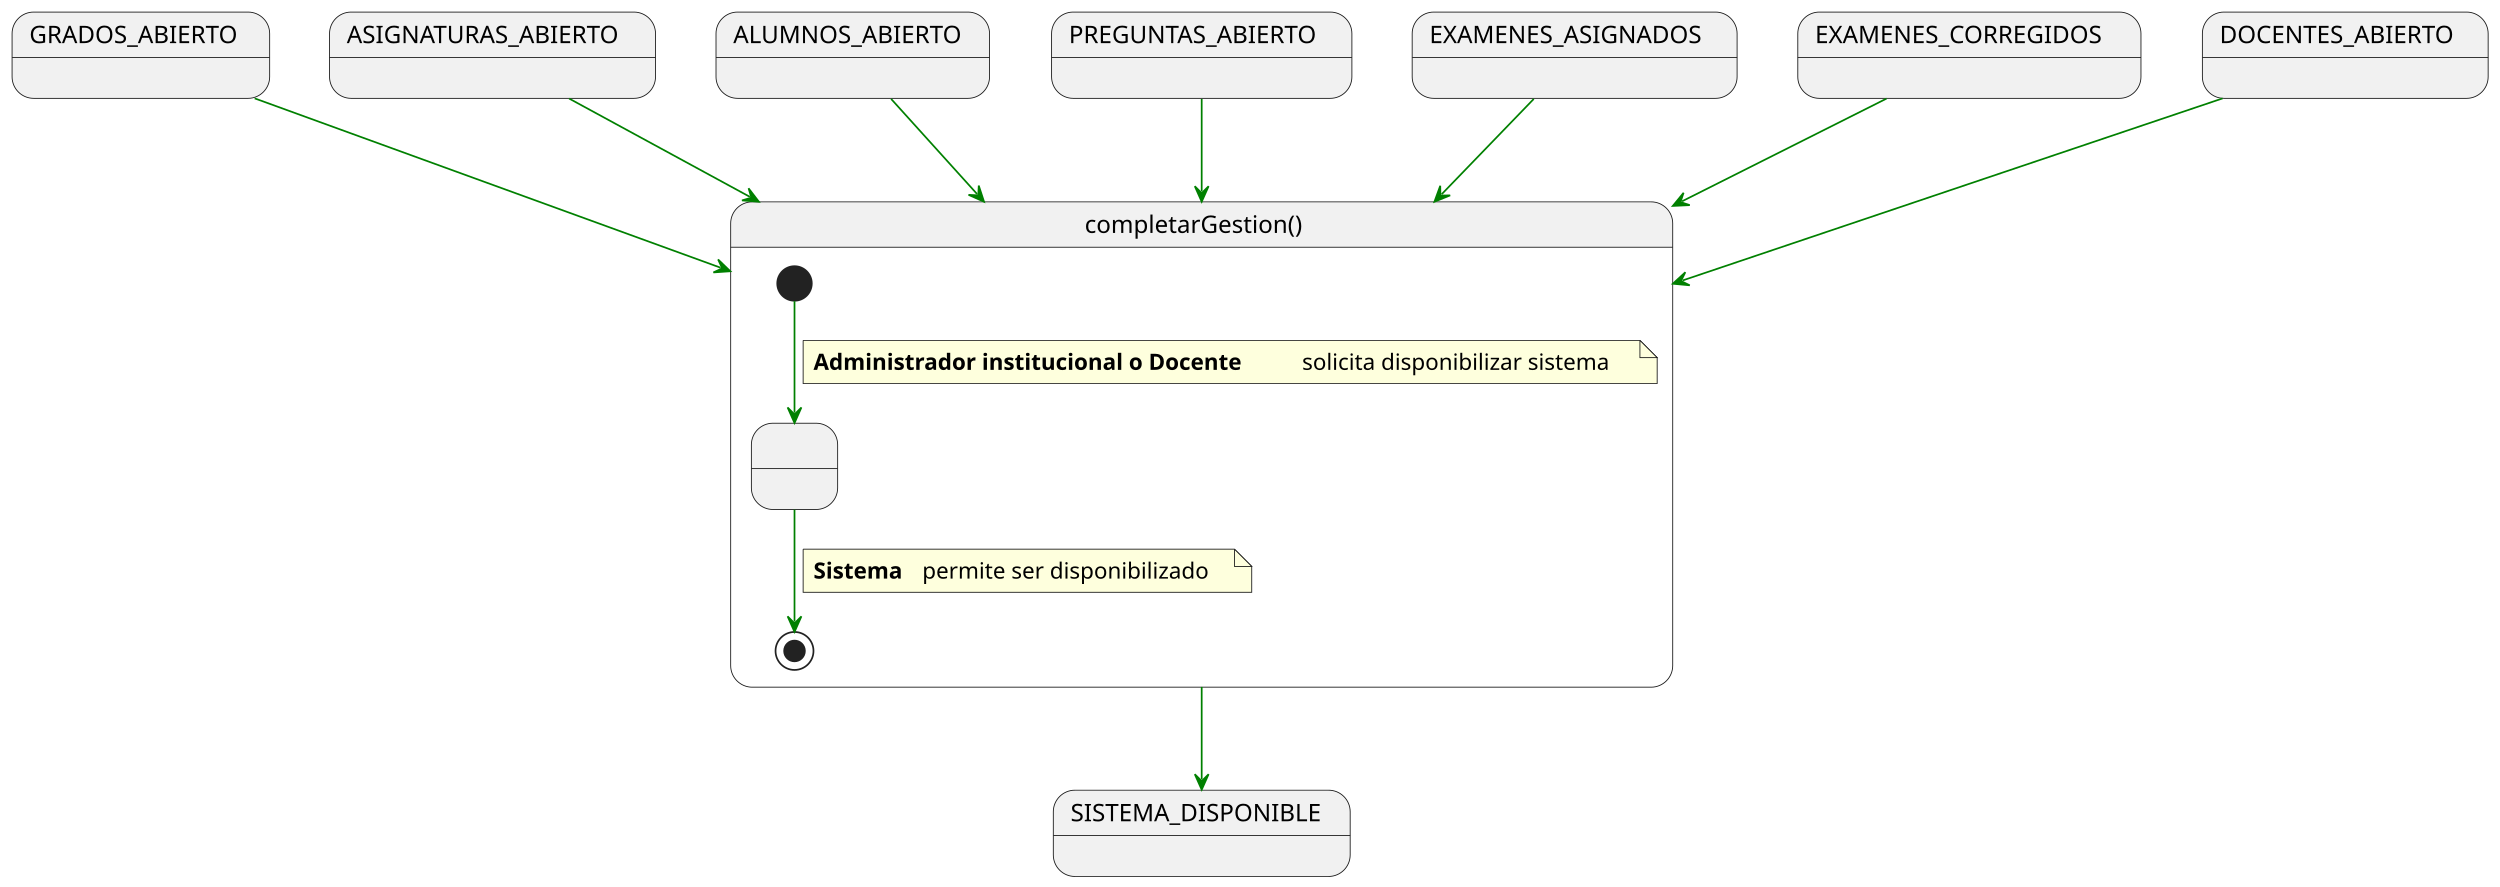
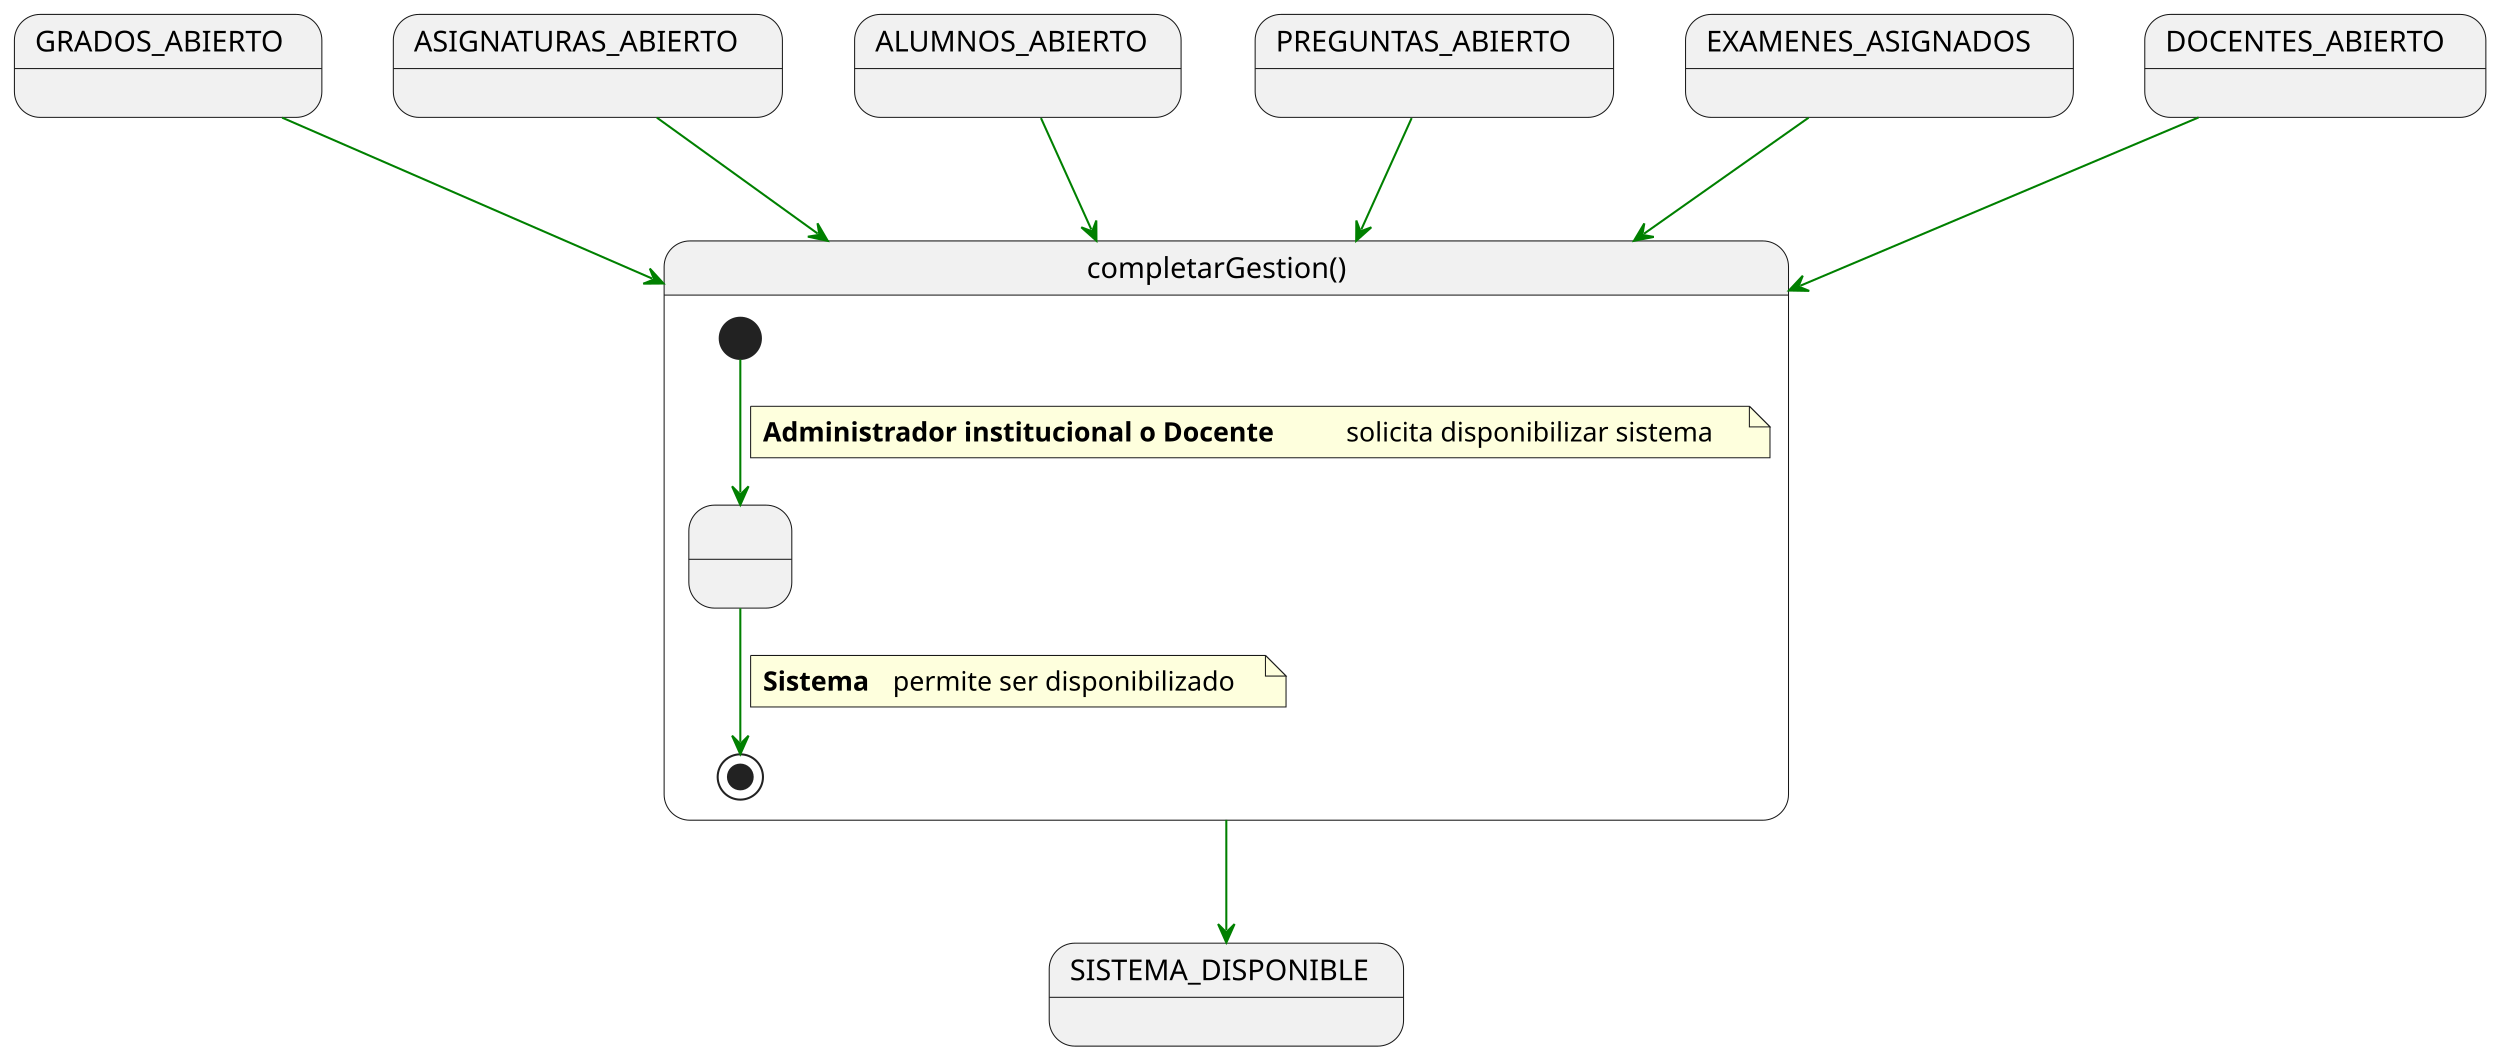
- <svg xmlns="http://www.w3.org/2000/svg" contentStyleType="text/css" data-diagram-type="STATE" height="514px" preserveAspectRatio="none" style="width:1449px;height:514px;background:#FFFFFF;" version="1.1" viewBox="0 0 1449 514" width="1449px" zoomAndPan="magnify">
+ <svg xmlns="http://www.w3.org/2000/svg" contentStyleType="text/css" data-diagram-type="STATE" height="514px" preserveAspectRatio="none" style="width:1214px;height:514px;background:#FFFFFF;" version="1.1" viewBox="0 0 1214 514" width="1214px" zoomAndPan="magnify">
  <defs />
  <g>
-     <path d="M436,117 L957,117 A12.5,12.5 0 0 1 969.5,129.5 L969.5,143.297 L423.5,143.297 L423.5,129.5 A12.5,12.5 0 0 1 436,117" fill="#F1F1F1" />
-     <rect fill="none" height="281.297" rx="12.5" ry="12.5" style="stroke:#181818;stroke-width:0.5;" width="546" x="423.5" y="117" />
-     <line style="stroke:#181818;stroke-width:0.5;" x1="423.5" x2="969.5" y1="143.297" y2="143.297" />
-     <text fill="#000000" font-family="sans-serif" font-size="14" lengthAdjust="spacing" textLength="135.611" x="628.694" y="134.995">completarGestion()</text>
+     <path d="M335,117 L856,117 A12.5,12.5 0 0 1 868.5,129.5 L868.5,143.297 L322.5,143.297 L322.5,129.5 A12.5,12.5 0 0 1 335,117" fill="#F1F1F1" />
+     <rect fill="none" height="281.297" rx="12.5" ry="12.5" style="stroke:#181818;stroke-width:0.5;" width="546" x="322.5" y="117" />
+     <line style="stroke:#181818;stroke-width:0.5;" x1="322.5" x2="868.5" y1="143.297" y2="143.297" />
+     <text fill="#000000" font-family="sans-serif" font-size="14" lengthAdjust="spacing" textLength="135.611" x="527.694" y="134.995">completarGestion()</text>
    <g id="completarGestion.PresentandoOpciones">
-       <rect fill="#F1F1F1" height="50" rx="12.5" ry="12.5" style="stroke:#181818;stroke-width:0.5;" width="50" x="435.5" y="245.297" />
-       <line style="stroke:#181818;stroke-width:0.5;" x1="435.5" x2="485.5" y1="271.594" y2="271.594" />
-       <text fill="#000000" font-family="sans-serif" font-size="14" lengthAdjust="spacing" textLength="4.45" x="458.275" y="263.292"> </text>
+       <rect fill="#F1F1F1" height="50" rx="12.5" ry="12.5" style="stroke:#181818;stroke-width:0.5;" width="50" x="334.5" y="245.297" />
+       <line style="stroke:#181818;stroke-width:0.5;" x1="334.5" x2="384.5" y1="271.594" y2="271.594" />
+       <text fill="#000000" font-family="sans-serif" font-size="14" lengthAdjust="spacing" textLength="4.45" x="357.275" y="263.292"> </text>
    </g>
-     <ellipse cx="460.5" cy="164.297" fill="#222222" rx="10" ry="10" style="stroke:#222222;stroke-width:1;" />
-     <ellipse cx="460.5" cy="377.297" fill="none" rx="11" ry="11" style="stroke:#222222;stroke-width:1;" />
-     <ellipse cx="460.5" cy="377.297" fill="#222222" rx="6" ry="6" style="stroke:#222222;stroke-width:1;" />
+     <ellipse cx="359.5" cy="164.297" fill="#222222" rx="10" ry="10" style="stroke:#222222;stroke-width:1;" />
+     <ellipse cx="359.5" cy="377.297" fill="none" rx="11" ry="11" style="stroke:#222222;stroke-width:1;" />
+     <ellipse cx="359.5" cy="377.297" fill="#222222" rx="6" ry="6" style="stroke:#222222;stroke-width:1;" />
    <g class="link" data-entity-1=".start.completarGestion" data-entity-2="PresentandoOpciones" data-source-line="7" data-uid="lnk3" id="link_.start.completarGestion_PresentandoOpciones">
-       <path d="M460.5,174.527 C460.5,190.237 460.5,216.657 460.5,239.167" fill="none" id="*start*completarGestion-to-PresentandoOpciones" style="stroke:#008000;stroke-width:1;" />
-       <polygon fill="#008000" points="460.5,245.167,464.5,236.167,460.5,240.167,456.5,236.167,460.5,245.167" style="stroke:#008000;stroke-width:1;" />
-       <path d="M465.5,197.297 L465.5,222.297 L960.5,222.297 L960.5,207.297 L950.5,197.297 L465.5,197.297" fill="#FEFFDD" style="stroke:#181818;stroke-width:0.5;" />
-       <path d="M950.5,197.297 L950.5,207.297 L960.5,207.297 L950.5,197.297" fill="#FEFFDD" style="stroke:#181818;stroke-width:0.5;" />
-       <text fill="#000000" font-family="sans-serif" font-size="13" font-weight="bold" lengthAdjust="spacing" textLength="279.068" x="471.5" y="214.364">Administrador institucional o Docente</text>
-       <text fill="#000000" font-family="sans-serif" font-size="13" lengthAdjust="spacing" textLength="190.836" x="754.701" y="214.364">solicita disponibilizar sistema</text>
+       <path d="M359.5,174.527 C359.5,190.237 359.5,216.657 359.5,239.167" fill="none" id="*start*completarGestion-to-PresentandoOpciones" style="stroke:#008000;stroke-width:1;" />
+       <polygon fill="#008000" points="359.5,245.167,363.5,236.167,359.5,240.167,355.5,236.167,359.5,245.167" style="stroke:#008000;stroke-width:1;" />
+       <path d="M364.5,197.297 L364.5,222.297 L859.5,222.297 L859.5,207.297 L849.5,197.297 L364.5,197.297" fill="#FEFFDD" style="stroke:#181818;stroke-width:0.5;" />
+       <path d="M849.5,197.297 L849.5,207.297 L859.5,207.297 L849.5,197.297" fill="#FEFFDD" style="stroke:#181818;stroke-width:0.5;" />
+       <text fill="#000000" font-family="sans-serif" font-size="13" font-weight="bold" lengthAdjust="spacing" textLength="279.068" x="370.5" y="214.364">Administrador institucional o Docente</text>
+       <text fill="#000000" font-family="sans-serif" font-size="13" lengthAdjust="spacing" textLength="190.836" x="653.701" y="214.364">solicita disponibilizar sistema</text>
    </g>
    <g class="link" data-entity-1="PresentandoOpciones" data-entity-2=".end.completarGestion" data-source-line="12" data-uid="lnk5" id="link_PresentandoOpciones_.end.completarGestion">
-       <path d="M460.5,295.387 C460.5,317.787 460.5,344.067 460.5,360.247" fill="none" id="PresentandoOpciones-to-*end*completarGestion" style="stroke:#008000;stroke-width:1;" />
-       <polygon fill="#008000" points="460.5,366.247,464.5,357.247,460.5,361.247,456.5,357.247,460.5,366.247" style="stroke:#008000;stroke-width:1;" />
-       <path d="M465.5,318.297 L465.5,343.297 L725.5,343.297 L725.5,328.297 L715.5,318.297 L465.5,318.297" fill="#FEFFDD" style="stroke:#181818;stroke-width:0.5;" />
-       <path d="M715.5,318.297 L715.5,328.297 L725.5,328.297 L715.5,318.297" fill="#FEFFDD" style="stroke:#181818;stroke-width:0.5;" />
-       <text fill="#000000" font-family="sans-serif" font-size="13" font-weight="bold" lengthAdjust="spacing" textLength="58.906" x="471.5" y="335.364">Sistema</text>
-       <text fill="#000000" font-family="sans-serif" font-size="13" lengthAdjust="spacing" textLength="176.122" x="534.539" y="335.364">permite ser disponibilizado</text>
+       <path d="M359.5,295.387 C359.5,317.787 359.5,344.067 359.5,360.247" fill="none" id="PresentandoOpciones-to-*end*completarGestion" style="stroke:#008000;stroke-width:1;" />
+       <polygon fill="#008000" points="359.5,366.247,363.5,357.247,359.5,361.247,355.5,357.247,359.5,366.247" style="stroke:#008000;stroke-width:1;" />
+       <path d="M364.5,318.297 L364.5,343.297 L624.5,343.297 L624.5,328.297 L614.5,318.297 L364.5,318.297" fill="#FEFFDD" style="stroke:#181818;stroke-width:0.5;" />
+       <path d="M614.5,318.297 L614.5,328.297 L624.5,328.297 L614.5,318.297" fill="#FEFFDD" style="stroke:#181818;stroke-width:0.5;" />
+       <text fill="#000000" font-family="sans-serif" font-size="13" font-weight="bold" lengthAdjust="spacing" textLength="58.906" x="370.5" y="335.364">Sistema</text>
+       <text fill="#000000" font-family="sans-serif" font-size="13" lengthAdjust="spacing" textLength="176.122" x="433.539" y="335.364">permite ser disponibilizado</text>
    </g>
    <g id="GRADOS_ABIERTO">
      <rect fill="#F1F1F1" height="50" rx="12.5" ry="12.5" style="stroke:#181818;stroke-width:0.5;" width="149.295" x="7" y="7" />
      <line style="stroke:#181818;stroke-width:0.5;" x1="7" x2="156.295" y1="33.297" y2="33.297" />
      <text fill="#000000" font-family="sans-serif" font-size="14" lengthAdjust="spacing" textLength="129.295" x="17" y="24.995">GRADOS_ABIERTO</text>
    </g>
    <g id="ASIGNATURAS_ABIERTO">
      <rect fill="#F1F1F1" height="50" rx="12.5" ry="12.5" style="stroke:#181818;stroke-width:0.5;" width="188.936" x="191" y="7" />
      <line style="stroke:#181818;stroke-width:0.5;" x1="191" x2="379.937" y1="33.297" y2="33.297" />
      <text fill="#000000" font-family="sans-serif" font-size="14" lengthAdjust="spacing" textLength="168.936" x="201" y="24.995">ASIGNATURAS_ABIERTO</text>
    </g>
    <g id="ALUMNOS_ABIERTO">
      <rect fill="#F1F1F1" height="50" rx="12.5" ry="12.5" style="stroke:#181818;stroke-width:0.5;" width="158.537" x="415" y="7" />
      <line style="stroke:#181818;stroke-width:0.5;" x1="415" x2="573.537" y1="33.297" y2="33.297" />
      <text fill="#000000" font-family="sans-serif" font-size="14" lengthAdjust="spacing" textLength="138.537" x="425" y="24.995">ALUMNOS_ABIERTO</text>
    </g>
    <g id="PREGUNTAS_ABIERTO">
      <rect fill="#F1F1F1" height="50" rx="12.5" ry="12.5" style="stroke:#181818;stroke-width:0.5;" width="174.055" x="609.5" y="7" />
      <line style="stroke:#181818;stroke-width:0.5;" x1="609.5" x2="783.555" y1="33.297" y2="33.297" />
      <text fill="#000000" font-family="sans-serif" font-size="14" lengthAdjust="spacing" textLength="154.055" x="619.5" y="24.995">PREGUNTAS_ABIERTO</text>
    </g>
    <g id="EXAMENES_ASIGNADOS">
      <rect fill="#F1F1F1" height="50" rx="12.5" ry="12.5" style="stroke:#181818;stroke-width:0.5;" width="188.321" x="818.5" y="7" />
      <line style="stroke:#181818;stroke-width:0.5;" x1="818.5" x2="1006.821" y1="33.297" y2="33.297" />
      <text fill="#000000" font-family="sans-serif" font-size="14" lengthAdjust="spacing" textLength="168.321" x="828.5" y="24.995">EXAMENES_ASIGNADOS</text>
    </g>
-     <g id="EXAMENES_CORREGIDOS">
-       <rect fill="#F1F1F1" height="50" rx="12.5" ry="12.5" style="stroke:#181818;stroke-width:0.5;" width="198.903" x="1042" y="7" />
-       <line style="stroke:#181818;stroke-width:0.5;" x1="1042" x2="1240.903" y1="33.297" y2="33.297" />
-       <text fill="#000000" font-family="sans-serif" font-size="14" lengthAdjust="spacing" textLength="178.903" x="1052" y="24.995">EXAMENES_CORREGIDOS</text>
-     </g>
    <g id="DOCENTES_ABIERTO">
-       <rect fill="#F1F1F1" height="50" rx="12.5" ry="12.5" style="stroke:#181818;stroke-width:0.5;" width="165.633" x="1276.5" y="7" />
-       <line style="stroke:#181818;stroke-width:0.5;" x1="1276.5" x2="1442.133" y1="33.297" y2="33.297" />
-       <text fill="#000000" font-family="sans-serif" font-size="14" lengthAdjust="spacing" textLength="145.633" x="1286.5" y="24.995">DOCENTES_ABIERTO</text>
+       <rect fill="#F1F1F1" height="50" rx="12.5" ry="12.5" style="stroke:#181818;stroke-width:0.5;" width="165.633" x="1041.5" y="7" />
+       <line style="stroke:#181818;stroke-width:0.5;" x1="1041.5" x2="1207.133" y1="33.297" y2="33.297" />
+       <text fill="#000000" font-family="sans-serif" font-size="14" lengthAdjust="spacing" textLength="145.633" x="1051.5" y="24.995">DOCENTES_ABIERTO</text>
    </g>
    <g id="SISTEMA_DISPONIBLE">
-       <rect fill="#F1F1F1" height="50" rx="12.5" ry="12.5" style="stroke:#181818;stroke-width:0.5;" width="172.065" x="610.5" y="458" />
-       <line style="stroke:#181818;stroke-width:0.5;" x1="610.5" x2="782.565" y1="484.297" y2="484.297" />
-       <text fill="#000000" font-family="sans-serif" font-size="14" lengthAdjust="spacing" textLength="152.065" x="620.5" y="475.995">SISTEMA_DISPONIBLE</text>
+       <rect fill="#F1F1F1" height="50" rx="12.5" ry="12.5" style="stroke:#181818;stroke-width:0.5;" width="172.065" x="509.5" y="458" />
+       <line style="stroke:#181818;stroke-width:0.5;" x1="509.5" x2="681.565" y1="484.297" y2="484.297" />
+       <text fill="#000000" font-family="sans-serif" font-size="14" lengthAdjust="spacing" textLength="152.065" x="519.5" y="475.995">SISTEMA_DISPONIBLE</text>
    </g>
    <g class="link" data-entity-1="GRADOS_ABIERTO" data-entity-2="completarGestion" data-source-line="19" data-uid="lnk7" id="link_GRADOS_ABIERTO_completarGestion">
-       <path d="M147.61,57.02 C214.15,81.21 315.641,118.09 417.661,155.17" fill="none" id="GRADOS_ABIERTO-to-completarGestion" style="stroke:#008000;stroke-width:1;" />
-       <polygon fill="#008000" points="423.3,157.22,416.208,150.386,418.601,155.512,413.475,157.905,423.3,157.22" style="stroke:#008000;stroke-width:1;" />
+       <path d="M137,57.13 C182.88,77.08 246.218,104.627 316.708,135.278" fill="none" id="GRADOS_ABIERTO-to-completarGestion" style="stroke:#008000;stroke-width:1;" />
+       <polygon fill="#008000" points="322.21,137.67,315.551,130.413,317.625,135.676,312.361,137.75,322.21,137.67" style="stroke:#008000;stroke-width:1;" />
    </g>
    <g class="link" data-entity-1="ASIGNATURAS_ABIERTO" data-entity-2="completarGestion" data-source-line="21" data-uid="lnk9" id="link_ASIGNATURAS_ABIERTO_completarGestion">
-       <path d="M329.87,57.13 C358.21,72.54 392.219,91.033 434.599,114.083" fill="none" id="ASIGNATURAS_ABIERTO-to-completarGestion" style="stroke:#008000;stroke-width:1;" />
-       <polygon fill="#008000" points="439.87,116.95,433.875,109.136,435.478,114.561,430.053,116.164,439.87,116.95" style="stroke:#008000;stroke-width:1;" />
+       <path d="M318.97,57.13 C340.34,72.54 365.103,90.391 397.073,113.441" fill="none" id="ASIGNATURAS_ABIERTO-to-completarGestion" style="stroke:#008000;stroke-width:1;" />
+       <polygon fill="#008000" points="401.94,116.95,396.979,108.442,397.884,114.026,392.3,114.931,401.94,116.95" style="stroke:#008000;stroke-width:1;" />
    </g>
    <g class="link" data-entity-1="ALUMNOS_ABIERTO" data-entity-2="completarGestion" data-source-line="23" data-uid="lnk11" id="link_ALUMNOS_ABIERTO_completarGestion">
-       <path d="M516.5,57.34 C530.41,72.73 545.608,89.537 566.328,112.477" fill="none" id="ALUMNOS_ABIERTO-to-completarGestion" style="stroke:#008000;stroke-width:1;" />
-       <polygon fill="#008000" points="570.35,116.93,567.286,107.57,566.999,113.219,561.349,112.932,570.35,116.93" style="stroke:#008000;stroke-width:1;" />
+       <path d="M505.5,57.34 C512.45,72.73 519.588,88.523 529.958,111.463" fill="none" id="ALUMNOS_ABIERTO-to-completarGestion" style="stroke:#008000;stroke-width:1;" />
+       <polygon fill="#008000" points="532.43,116.93,532.368,107.081,530.37,112.374,525.078,110.377,532.43,116.93" style="stroke:#008000;stroke-width:1;" />
    </g>
    <g class="link" data-entity-1="PREGUNTAS_ABIERTO" data-entity-2="completarGestion" data-source-line="25" data-uid="lnk13" id="link_PREGUNTAS_ABIERTO_completarGestion">
-       <path d="M696.5,57.34 C696.5,72.73 696.5,87.99 696.5,110.93" fill="none" id="PREGUNTAS_ABIERTO-to-completarGestion" style="stroke:#008000;stroke-width:1;" />
-       <polygon fill="#008000" points="696.5,116.93,700.5,107.93,696.5,111.93,692.5,107.93,696.5,116.93" style="stroke:#008000;stroke-width:1;" />
+       <path d="M685.5,57.34 C678.55,72.73 671.412,88.523 661.042,111.463" fill="none" id="PREGUNTAS_ABIERTO-to-completarGestion" style="stroke:#008000;stroke-width:1;" />
+       <polygon fill="#008000" points="658.57,116.93,665.922,110.377,660.63,112.374,658.632,107.081,658.57,116.93" style="stroke:#008000;stroke-width:1;" />
    </g>
    <g class="link" data-entity-1="EXAMENES_ASIGNADOS" data-entity-2="completarGestion" data-source-line="27" data-uid="lnk15" id="link_EXAMENES_ASIGNADOS_completarGestion">
-       <path d="M888.97,57.34 C874.1,72.73 857.719,89.675 835.559,112.615" fill="none" id="EXAMENES_ASIGNADOS-to-completarGestion" style="stroke:#008000;stroke-width:1;" />
-       <polygon fill="#008000" points="831.39,116.93,840.52,113.236,834.864,113.334,834.766,107.678,831.39,116.93" style="stroke:#008000;stroke-width:1;" />
+       <path d="M878.27,57.13 C856.42,72.54 831.024,90.442 798.334,113.492" fill="none" id="EXAMENES_ASIGNADOS-to-completarGestion" style="stroke:#008000;stroke-width:1;" />
+       <polygon fill="#008000" points="793.43,116.95,803.09,115.033,797.516,114.069,798.48,108.495,793.43,116.95" style="stroke:#008000;stroke-width:1;" />
    </g>
-     <g class="link" data-entity-1="EXAMENES_CORREGIDOS" data-entity-2="completarGestion" data-source-line="29" data-uid="lnk17" id="link_EXAMENES_CORREGIDOS_completarGestion">
-       <path d="M1093.45,57.13 C1061.71,73.07 1022.632,92.697 974.912,116.667" fill="none" id="EXAMENES_CORREGIDOS-to-completarGestion" style="stroke:#008000;stroke-width:1;" />
-       <polygon fill="#008000" points="969.55,119.36,979.388,118.895,974.018,117.116,975.797,111.746,969.55,119.36" style="stroke:#008000;stroke-width:1;" />
+     <g class="link" data-entity-1="DOCENTES_ABIERTO" data-entity-2="completarGestion" data-source-line="29" data-uid="lnk17" id="link_DOCENTES_ABIERTO_completarGestion">
+       <path d="M1067.64,57.02 C1018.67,77.71 949.687,106.854 874.227,138.744" fill="none" id="DOCENTES_ABIERTO-to-completarGestion" style="stroke:#008000;stroke-width:1;" />
+       <polygon fill="#008000" points="868.7,141.08,878.547,141.261,873.306,139.134,875.433,133.892,868.7,141.08" style="stroke:#008000;stroke-width:1;" />
    </g>
-     <g class="link" data-entity-1="DOCENTES_ABIERTO" data-entity-2="completarGestion" data-source-line="31" data-uid="lnk19" id="link_DOCENTES_ABIERTO_completarGestion">
-       <path d="M1288.23,57.02 C1211.81,82.79 1091.426,123.363 975.255,162.533" fill="none" id="DOCENTES_ABIERTO-to-completarGestion" style="stroke:#008000;stroke-width:1;" />
-       <polygon fill="#008000" points="969.57,164.45,979.376,165.365,974.308,162.852,976.82,157.784,969.57,164.45" style="stroke:#008000;stroke-width:1;" />
-     </g>
-     <g class="link" data-entity-1="completarGestion" data-entity-2="SISTEMA_DISPONIBLE" data-source-line="33" data-uid="lnk21" id="link_completarGestion_SISTEMA_DISPONIBLE">
-       <path d="M696.5,398.14 C696.5,421.08 696.5,436.35 696.5,451.73" fill="none" id="completarGestion-to-SISTEMA_DISPONIBLE" style="stroke:#008000;stroke-width:1;" />
-       <polygon fill="#008000" points="696.5,457.73,700.5,448.73,696.5,452.73,692.5,448.73,696.5,457.73" style="stroke:#008000;stroke-width:1;" />
+     <g class="link" data-entity-1="completarGestion" data-entity-2="SISTEMA_DISPONIBLE" data-source-line="31" data-uid="lnk19" id="link_completarGestion_SISTEMA_DISPONIBLE">
+       <path d="M595.5,398.14 C595.5,421.08 595.5,436.35 595.5,451.73" fill="none" id="completarGestion-to-SISTEMA_DISPONIBLE" style="stroke:#008000;stroke-width:1;" />
+       <polygon fill="#008000" points="595.5,457.73,599.5,448.73,595.5,452.73,591.5,448.73,595.5,457.73" style="stroke:#008000;stroke-width:1;" />
    </g>
  </g>
</svg>
